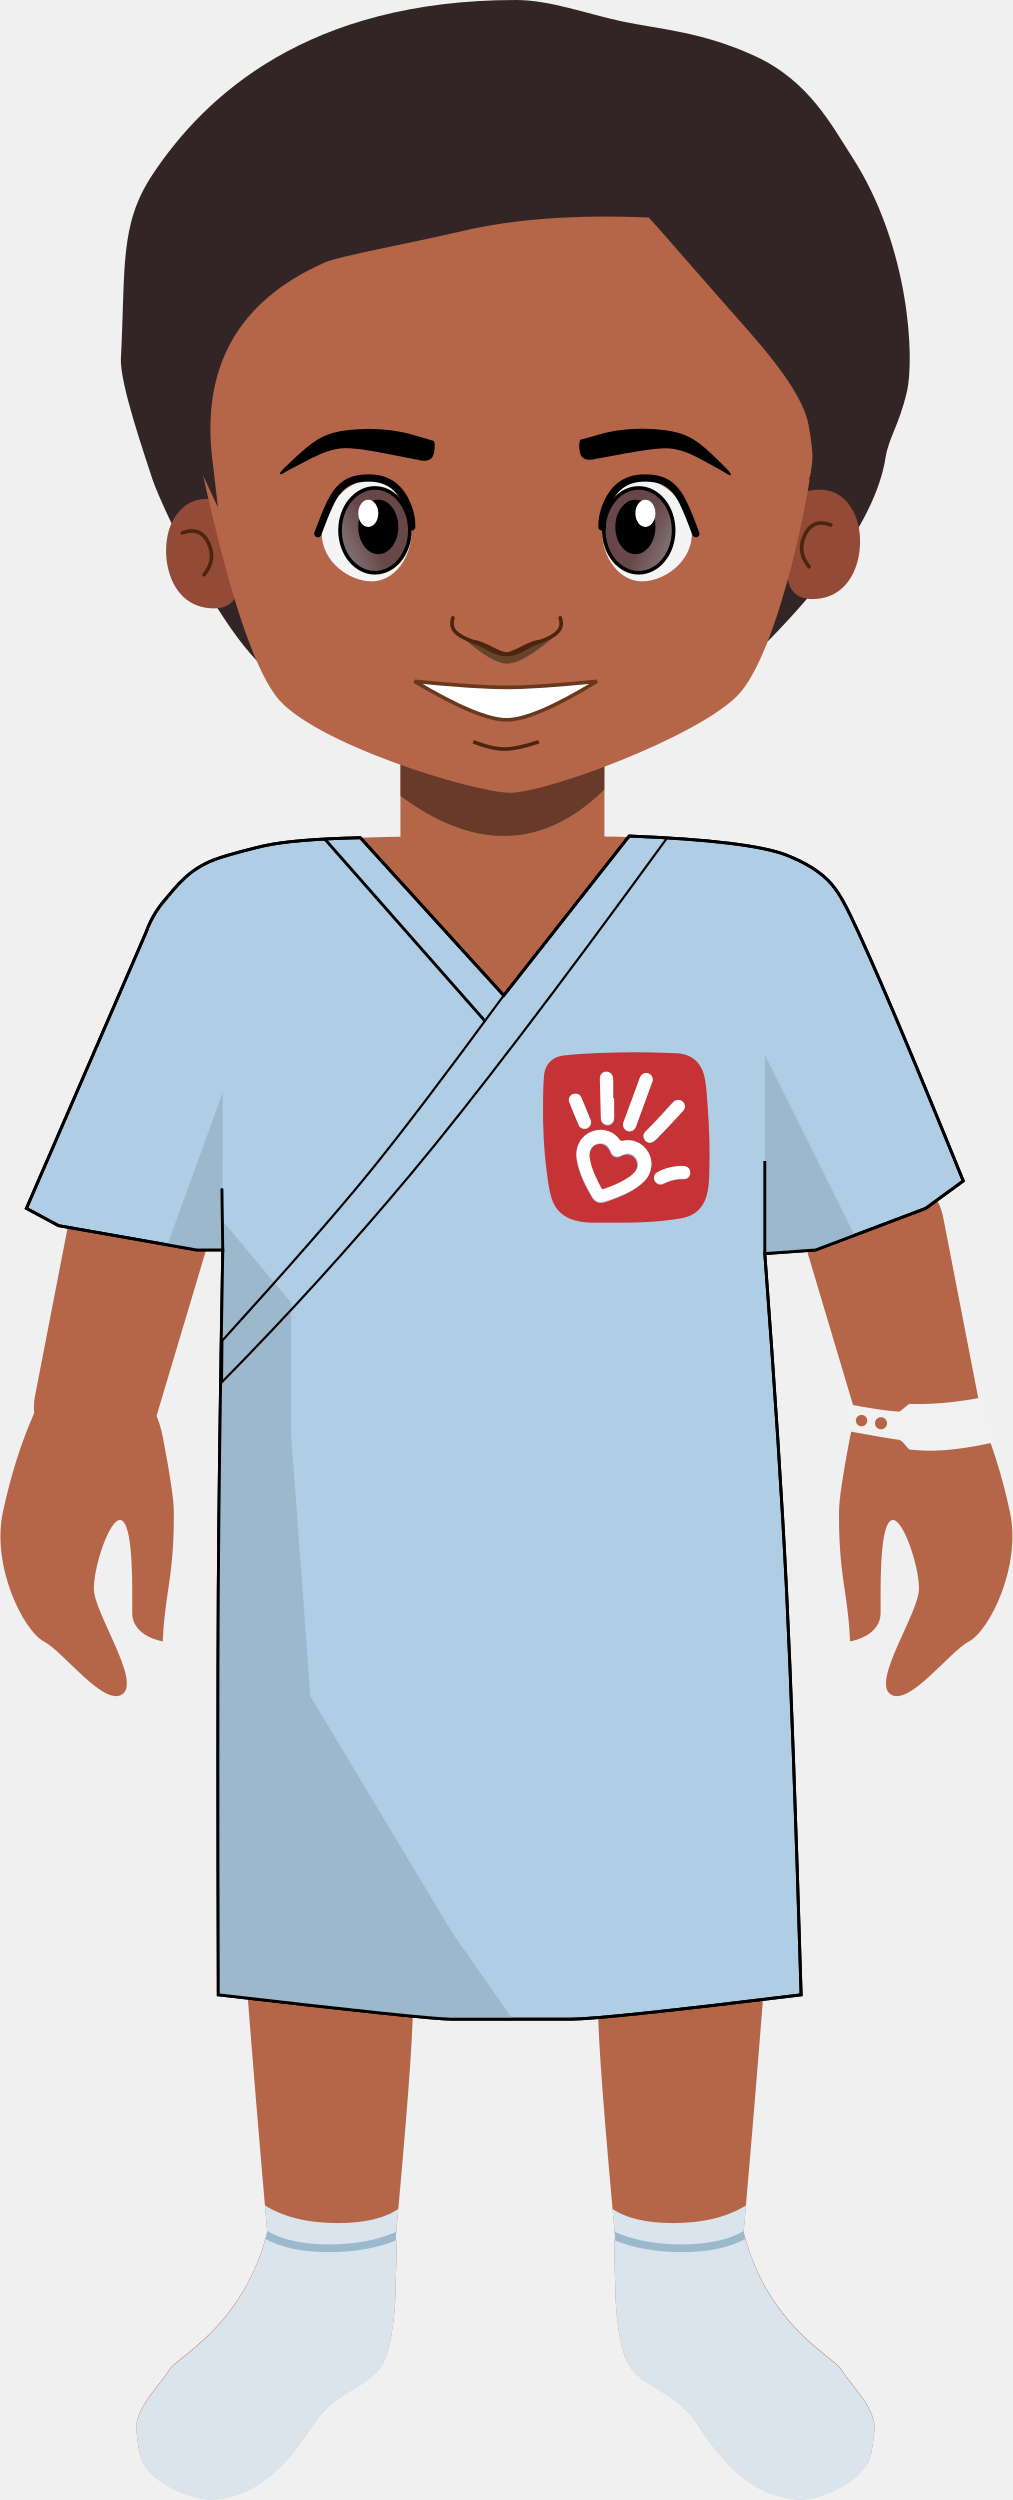
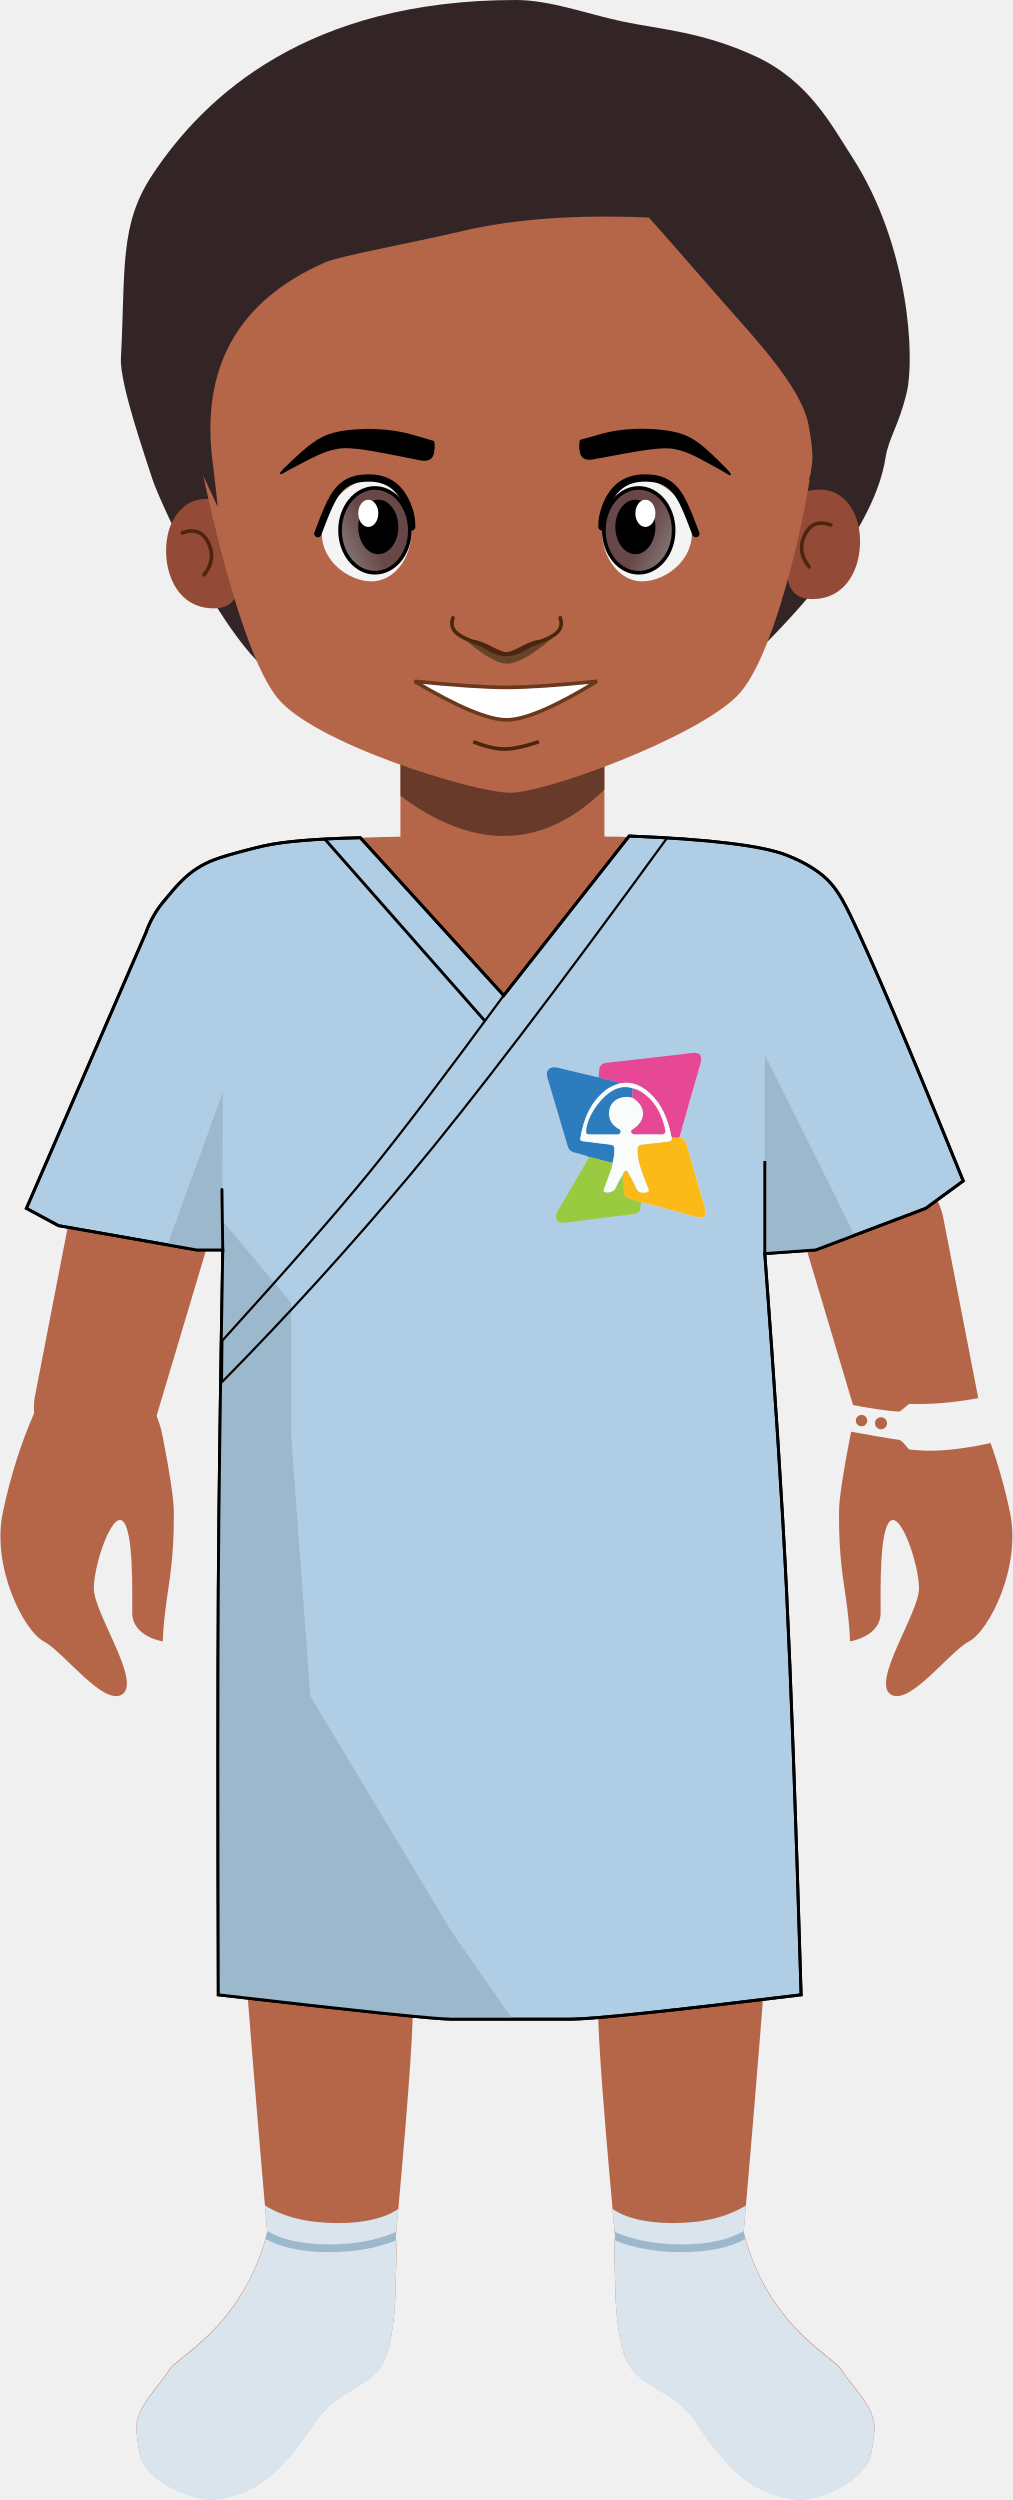
<svg xmlns="http://www.w3.org/2000/svg" xmlns:xlink="http://www.w3.org/1999/xlink" width="784px" height="1936px" viewBox="0 0 784 1936" version="1.1">
  <defs>
    <path d="M0,0 L157.973,0 L157.973,129.839 C130.214,155.295 103.682,168.023 78.377,168.023 C53.072,168.023 26.947,155.295 0,129.839 L0,0 Z" id="path-1" />
    <linearGradient x1="94.342%" y1="89.585%" x2="50%" y2="64.002%" id="linearGradient-3">
      <stop stop-color="#877A7A" offset="0%" />
      <stop stop-color="#674747" offset="100%" />
    </linearGradient>
    <linearGradient x1="94.342%" y1="89.585%" x2="50%" y2="64.002%" id="linearGradient-4">
      <stop stop-color="#877A7A" offset="0%" />
      <stop stop-color="#674747" offset="100%" />
    </linearGradient>
    <path d="M258.598,1.32 L369.627,123.476 L466.799,0 C529.049,2.471 569.665,7.405 588.648,14.8 C602.662,20.26 615.773,28.035 623.574,37.344 C629.986,44.995 634.569,54.231 638.003,61.294 C654.103,94.411 683.262,163.011 725.48,267.096 L696.412,288.343 L611.216,320.551 L571.809,323.364 C579.622,427.687 585.235,514.676 588.648,584.331 C592.061,653.987 595.822,758.334 599.932,897.372 C497.709,909.94 438.303,916.224 421.711,916.224 C396.824,916.224 347.592,916.224 329.122,916.224 C316.808,916.224 256.628,909.94 148.582,897.372 C148.167,757.511 148.167,653.164 148.582,584.331 C148.997,515.499 150.157,427.572 152.061,320.551 L131.656,320.551 L24.832,301.724 L0,288.343 L92.52,74.864 C95.786,65.645 100.529,57.377 106.751,50.059 C116.085,39.084 125.395,25.925 145.654,18.288 C157,14.011 179.881,8.51 183.676,7.658 C199.039,4.21 224.013,2.097 258.598,1.32 Z" id="path-5" />
    <path d="M152.061,198.556 L151.732,297.863 L205.001,361.47 L205.001,463.41 L219.867,666.08 L329.122,848.292 L376.482,916.224 L329.122,916.224 C316.808,916.224 256.628,909.94 148.582,897.372 C148.378,828.84 148.275,768.835 148.271,717.357 L148.271,711.096 C148.275,660.314 148.378,618.059 148.582,584.331 C148.997,515.499 150.157,427.572 152.061,320.551 L131.656,320.551 L109.217,316.596 L152.061,198.556 Z" id="path-7" />
    <path d="M571.809,169.339 L641.396,309.141 L611.216,320.551 L571.809,323.364 L571.809,169.339 Z" id="path-9" />
    <path d="M258.598,1.32 L369.627,123.476 L466.799,0 C529.049,2.471 569.665,7.405 588.648,14.8 C602.662,20.26 615.773,28.035 623.574,37.344 C629.986,44.995 634.569,54.231 638.003,61.294 C654.103,94.411 683.262,163.011 725.48,267.096 L696.412,288.343 L611.216,320.551 L571.809,323.364 C579.622,427.687 585.235,514.676 588.648,584.331 C592.061,653.987 595.822,758.334 599.932,897.372 C497.709,909.94 438.303,916.224 421.711,916.224 C396.824,916.224 347.592,916.224 329.122,916.224 C316.808,916.224 256.628,909.94 148.582,897.372 C148.167,757.511 148.167,653.164 148.582,584.331 C148.997,515.499 150.157,427.572 152.061,320.551 L131.656,320.551 L24.832,301.724 L0,288.343 L92.52,74.864 C95.786,65.645 100.529,57.377 106.751,50.059 C116.085,39.084 125.395,25.925 145.654,18.288 C157,14.011 179.881,8.51 183.676,7.658 C199.039,4.21 224.013,2.097 258.598,1.32 Z" id="path-11" />
  </defs>
  <g id="Teammates_Atlanta_Characters_Child3_BodyFull_Sensory_Hearing_Neutral" stroke="none" stroke-width="1" fill="none" fill-rule="evenodd">
    <g id="Child_6-Copy-2" transform="translate(-94, 0)">
      <g id="Body" transform="translate(94.3406, 0)">
        <g id="Neck" transform="translate(309.7419, 568.3304)">
          <mask id="mask-2" fill="white">
            <use xlink:href="#path-1" />
          </mask>
          <use id="Rectangle" fill="#B56649" xlink:href="#path-1" />
          <path d="M-31.03,-33.871 L172.077,-33.871 L175.271,23.859 C145.821,60.676 114.078,79.084 80.042,79.084 C46.007,79.084 9.923,60.676 -28.209,23.859 L-31.03,-33.871 Z" id="Rectangle" fill="#000000" opacity="0.43" style="mix-blend-mode: multiply;" mask="url(#mask-2)" />
        </g>
        <g id="Head" transform="translate(93.25117, 0)">
          <g>
            <path d="M305.977,0 C144.47,0 64.805,74.403 24.465,135.273 C-1.291,174.138 3.708,207.484 0.039,277.389 C-0.993,297.052 18.915,353.619 24.465,371.162 C30.016,388.706 103.823,553.556 146.72,527.678 C176.955,509.439 219.07,402.708 273.065,207.484 L298.364,160.475 L431.917,228.024 L443.813,554.779 L443.813,550.374 C534.614,470.939 584.073,405.597 592.19,354.348 C594.657,338.773 602.492,329.725 608.664,303.557 C614.836,277.389 610.696,190.176 566.18,121.398 C550.309,96.878 532.797,62.743 491.47,43.602 C450.143,24.46 416.962,22.682 388.547,16.666 C360.856,10.804 332.553,0 305.977,0 Z" id="Hair" fill="#332525" />
            <g transform="translate(35.04494, 130.6799)">
              <g id="Ear_L" transform="translate(0, 255.6851)">
                <path d="M41.255,1.273 C25.099,-2.636 13.127,2.458 5.337,16.556 C-6.347,37.702 -0.159,84.761 37.037,84.761 C61.834,84.761 63.24,56.932 41.255,1.273 Z" id="Path-2" fill="#934A37" />
                <path d="M18.345,58.692 C12.02,50.843 10.909,42.625 15.014,34.038 C19.119,25.451 25.833,22.865 35.158,26.279" id="Path-8-Copy" stroke="#4C250F" stroke-width="2.832" stroke-linecap="round" transform="translate(23.87469, 41.7572) scale(-1, 1) translate(-23.87469, -41.7572) " />
              </g>
              <g id="Ear_R" transform="translate(480.6477, 248.491)">
                <path d="M41.255,1.273 C25.099,-2.636 13.127,2.458 5.337,16.556 C-6.347,37.702 -0.159,84.761 37.037,84.761 C61.834,84.761 63.24,56.932 41.255,1.273 Z" id="Path-2-Copy" fill="#934A37" transform="translate(28.37628, 42.38057) scale(-1, 1) translate(-28.37628, -42.38057) " />
                <path d="M17.256,59.752 C10.931,51.903 9.821,43.685 13.926,35.098 C18.03,26.511 24.745,23.925 34.07,27.339" id="Path-8" stroke="#4C250F" stroke-width="2.832" stroke-linecap="round" />
              </g>
              <g transform="translate(25.61771, 0)" fill="#B56649" id="Path">
                <path d="M2.228,233.71 C22.403,326.351 41.532,384.655 59.615,408.624 C86.739,444.576 212.93,483.24 240.809,483.24 C268.689,483.24 383.226,441.03 416.244,408.624 C449.261,376.217 476.302,237.533 476.302,209.537 C476.302,181.541 479.402,0 228.42,0 C61.099,0 -14.298,77.903 2.228,233.71 Z" />
              </g>
            </g>
          </g>
          <g id="LowerLip" transform="translate(272.8831, 574.4051)" stroke="#4C250F" stroke-width="2.824">
            <path d="M0,0 C9.517,3.763 17.559,5.645 24.127,5.645 C30.695,5.645 39.596,3.763 50.829,0" id="Path-4" />
          </g>
          <g id="Expressions" transform="translate(113.4393, 307.0543)">
            <g id="NeutralExpression" transform="translate(5.593079, 13.87788)">
              <g id="Mouth_Neutral" transform="translate(108.365, 206.6812)" fill="#FFFFFF" stroke="#69381D" stroke-width="2.823">
                <path d="M0,0 C31.626,3.134 55.394,4.702 71.302,4.702 C87.21,4.702 110.537,3.134 141.283,0 C108.734,19.905 85.407,29.857 71.302,29.857 C57.197,29.857 33.43,19.905 0,0 Z" id="Path-3" />
              </g>
              <g id="Eyebrows_Neutral" fill="#000000">
                <g id="Brow-L" transform="translate(62.99841, 28.14009) rotate(-10) translate(-62.99841, -28.14009) translate(2.024912, 11.13657)">
                  <path d="M0.234,19.995 C-0.347,21.904 0.155,24.963 1.742,29.173 C4.123,35.488 9.899,34.216 12.916,33.047 C47.278,19.74 63.42,13.087 74.724,13.087 C86.322,13.087 94.531,16.367 115.054,22.784 C117.849,23.658 120.922,25.336 121.797,24.621 C122.672,23.906 119.538,21.544 117.223,19.995 C96.728,6.283 87.951,1.328 75.433,0.224 C62.915,-0.88 37.603,1.963 16.779,11.823 C14.999,12.665 9.484,15.389 0.234,19.995 Z" id="Path-5-Copy-3" transform="translate(60.9735, 17.00352) scale(-1, 1) translate(-60.9735, -17.00352) " />
                </g>
                <g id="Brow-R" transform="translate(295.8972, 28.14009) rotate(11) translate(-295.8972, -28.14009) translate(235.9233, 11.13657)">
                  <path d="M0.23,19.995 C-0.342,21.904 0.153,24.963 1.714,29.173 C4.055,35.488 9.737,34.216 12.704,33.047 C46.502,19.74 62.38,13.087 73.499,13.087 C84.906,13.087 92.982,16.367 113.168,22.784 C115.917,23.658 118.94,25.336 119.8,24.621 C120.661,23.906 117.579,21.544 115.301,19.995 C95.142,6.283 86.509,1.328 74.196,0.224 C61.883,-0.88 36.987,1.963 16.504,11.823 C14.753,12.665 9.328,15.389 0.23,19.995 Z" id="Path-5-Copy-3" />
                </g>
              </g>
              <g id="Eyes" transform="translate(33.51457, 49.22841)">
                <g id="Eye_L" transform="translate(36.33618, 40.02709) scale(-1, 1) translate(-36.33618, -40.02709) translate(0, 0)">
                  <g id="Group-2" transform="translate(0.006111, 1.023379)">
                    <path d="M31.03,79.031 C48.168,79.031 69.577,63.918 69.577,42.094 C69.577,20.271 48.168,0 31.03,0 C13.893,0 0,17.692 0,39.515 C0,61.339 13.893,79.031 31.03,79.031 Z" id="Oval" fill="#F4F4F4" />
                    <ellipse id="Oval" stroke="#000000" stroke-width="2.823" fill="url(#linearGradient-3)" cx="28.444" cy="39.515" rx="27.033" ry="32.835" />
                    <ellipse id="Oval" fill="#000000" cx="25.859" cy="36.881" rx="15.515" ry="21.075" />
                    <ellipse id="Oval" fill="#FFFFFF" cx="33.616" cy="26.344" rx="7.758" ry="10.537" />
                  </g>
                  <path d="M0.006,37.904 C-0.079,33.026 0.689,28.283 2.309,23.676 C8.035,7.395 18.347,0 33.081,0 C47.815,0 56.307,4.983 63.666,20.843 C66.357,26.643 69.359,34.068 72.672,43.118" id="Path-17" stroke="#000000" stroke-width="5.646" stroke-linecap="round" />
                </g>
                <g id="Group-7-Copy-3" transform="translate(220.0331, 0)">
                  <g id="Group-2" transform="translate(0.006111, 1.023379)">
                    <path d="M31.03,79.031 C48.168,79.031 69.577,63.918 69.577,42.094 C69.577,20.271 48.168,0 31.03,0 C13.893,0 0,17.692 0,39.515 C0,61.339 13.893,79.031 31.03,79.031 Z" id="Oval" fill="#F4F4F4" />
                    <ellipse id="Oval" stroke="#000000" stroke-width="2.823" fill="url(#linearGradient-4)" cx="28.444" cy="39.515" rx="27.033" ry="32.835" />
                    <ellipse id="Oval" fill="#000000" cx="25.859" cy="36.881" rx="15.515" ry="21.075" />
                    <ellipse id="Oval" fill="#FFFFFF" cx="33.616" cy="26.344" rx="7.758" ry="10.537" />
                  </g>
                  <path d="M0.006,37.904 C-0.079,33.026 0.689,28.283 2.309,23.676 C8.035,7.395 18.347,0 33.081,0 C47.815,0 56.307,4.983 63.666,20.843 C66.357,26.643 69.359,34.068 72.672,43.118" id="Path-17" stroke="#000000" stroke-width="5.646" stroke-linecap="round" />
                </g>
              </g>
            </g>
          </g>
          <g id="Nose" transform="translate(256.3853, 478.4386)">
            <path d="M5.642,12.897 C22.3,27.95 34.655,35.477 42.706,35.477 C50.757,35.477 62.851,28.543 78.986,14.675 L66.113,19.15 L47.629,28.106 L39.581,28.106 L22.323,19.15 L5.642,12.897 Z" id="Path-9" fill="#664429" />
            <path d="M0.761,0 C-2.491,9.879 4.801,14.528 20.311,19.915 C25.516,21.722 32.852,27.972 40.845,28.221 C48.192,28.449 58.153,19.743 67.703,18.338" id="Path-6" stroke="#4C250F" stroke-width="2.832" stroke-linecap="round" />
            <path d="M17.689,0 C14.429,9.879 21.737,14.528 37.282,19.915 C42.498,21.722 49.851,27.972 57.862,28.221 C65.225,28.449 75.058,19.893 84.628,18.488" id="Path-6-Copy" stroke="#4C250F" stroke-width="2.832" stroke-linecap="round" transform="translate(50.77688, 14.1126) scale(-1, 1) translate(-50.77688, -14.1126) " />
          </g>
          <path d="M75.143,392.869 L71.65,362.105 C60.602,286.337 89.463,233.351 158.234,203.147 C169.405,198.24 223.197,188.592 264.587,178.883 C304.424,169.538 352.446,166.064 408.653,168.461 C404.184,162.877 423.332,184.602 466.099,233.636 C489.703,260.7 527.011,299.505 532.558,329.09 C536.714,351.258 536.714,365.283 532.558,371.162 L538.284,371.162 L566.18,307.683 L452.11,101.378 L138.921,74.403 L50.481,216.323 L39.389,315.938 L75.143,392.869 Z" id="BANGS" fill="#332525" />
        </g>
        <g transform="translate(0, 647.3626)">
          <g transform="translate(138.1371, 0)" fill="#B56649" id="Combined-Shape">
            <path d="M258.581,0 C353.697,0.078 377.976,1.421 402.311,3.551 L404.101,3.709 C408.58,4.107 413.121,4.532 418.162,4.979 C452.107,7.994 474.213,14.761 485.346,20.896 C520.119,40.06 511.226,92.832 491.677,138.931 C472.128,185.029 454.546,185.029 454.546,210.364 L454.546,376.52 C454.546,407.33 458.295,471.477 465.793,568.96 L466.021,571.924 C467.79,594.843 452.061,615.434 429.483,619.754 C350.95,634.78 293.982,642.844 258.579,643.944 L258.581,644.073 L258.303,644.074 C257.051,644.074 255.766,644.064 254.448,644.042 C253.127,644.064 251.843,644.074 250.591,644.074 L250.313,644.073 L250.315,643.944 C214.912,642.844 157.944,634.78 79.411,619.754 C56.833,615.434 41.103,594.843 42.872,571.924 L43.101,568.96 C50.598,471.477 54.347,407.33 54.347,376.52 L54.347,210.364 C54.347,185.029 36.766,185.029 17.217,138.931 C-2.333,92.832 -11.225,40.06 23.548,20.896 C34.681,14.761 56.787,7.994 90.732,4.979 C123.878,2.035 135.39,0.093 250.306,0.004 L258.581,0 Z" />
          </g>
          <g id="Leg-R" transform="translate(422.125, 406.4536)" fill="#B56649">
            <path d="M170.757,31.954 C172.945,52.887 187.525,164.701 186.593,195.717 C184.585,262.573 179.068,354.994 170.044,472.981 C169.777,457.913 161.758,509.823 115.008,509.823 C83.287,509.823 60.342,491.505 46.172,454.871 L46.524,455.771 L46.564,455.592 C48.288,447.854 49.409,440.275 48.148,428.121 C46.146,408.829 41.35,373.598 33.76,322.43 L0.474,93.64 C-2.772,71.335 10.927,50.052 32.574,43.77 L129.999,15.493 C137.043,13.446 143.484,9.716 148.76,4.62 C160.35,-6.56 167.682,2.551 170.757,31.954 Z" id="Combined-Shape" />
            <path d="M117.025,406.493 C163.839,406.493 169.864,454.465 170.046,472.967 C165.133,537.19 159.181,608.993 152.19,688.373 C150.341,709.362 134.223,726.283 113.348,729.149 L104.194,730.406 C80.458,733.665 58.574,717.065 55.315,693.329 C55.23,692.711 55.158,692.09 55.1,691.469 C45.468,588.504 40.652,525.027 40.652,501.036 C40.652,475.285 44.798,464.531 47.134,452.912 C62.656,421.966 85.953,406.493 117.025,406.493 Z" id="Combined-Shape" />
            <path d="M49.765,729.397 C51.436,744.159 57.779,774.23 66.317,786.386 C79.906,805.736 105.126,802.241 126.702,828.09 C161.832,870.179 186.479,875.617 206.985,875.792 C227.49,875.966 249.554,856.692 252.366,853.206 C262.519,840.624 262.74,837.907 262.562,815.615 C262.428,798.769 240.676,783.271 233.363,773.879 C228.316,767.399 225.728,767.899 206.018,754.56 C176.433,734.537 155.164,707.246 142.211,672.685 C141.529,670.866 138.916,630.557 83.659,642.188 C57.042,647.79 45.629,671.169 44.913,689.884 C44.511,700.404 49.14,723.883 49.765,729.397 Z" id="Path-9-Copy-2" transform="translate(153.7414, 757.9382) rotate(7) translate(-153.7414, -757.9382) " />
          </g>
          <g id="Leg-L" transform="translate(221.9354, 850.5455) scale(-1, 1) translate(-221.9354, -850.5455) translate(83.86837, 406.4536)" fill="#B56649">
            <path d="M170.757,31.954 C172.945,52.887 187.525,164.701 186.593,195.717 C184.585,262.573 179.068,354.994 170.044,472.981 C169.777,457.913 161.758,509.823 115.008,509.823 C83.287,509.823 60.342,491.505 46.172,454.871 L46.524,455.771 L46.564,455.592 C48.288,447.854 49.409,440.275 48.148,428.121 C46.146,408.829 41.35,373.598 33.76,322.43 L0.474,93.64 C-2.772,71.335 10.927,50.052 32.574,43.77 L129.999,15.493 C137.043,13.446 143.484,9.716 148.76,4.62 C160.35,-6.56 167.682,2.551 170.757,31.954 Z" id="Combined-Shape" />
            <path d="M117.025,406.493 C163.839,406.493 169.864,454.465 170.046,472.967 C165.133,537.19 159.181,608.993 152.19,688.373 C150.341,709.362 134.223,726.283 113.348,729.149 L104.194,730.406 C80.458,733.665 58.574,717.065 55.315,693.329 C55.23,692.711 55.158,692.09 55.1,691.469 C45.468,588.504 40.652,525.027 40.652,501.036 C40.652,475.285 44.798,464.531 47.134,452.912 C62.656,421.966 85.953,406.493 117.025,406.493 Z" id="Combined-Shape" />
            <path d="M49.765,729.397 C51.436,744.159 57.779,774.23 66.317,786.386 C79.906,805.736 105.126,802.241 126.702,828.09 C161.832,870.179 186.479,875.617 206.985,875.792 C227.49,875.966 249.554,856.692 252.366,853.206 C262.519,840.624 262.74,837.907 262.562,815.615 C262.428,798.769 240.676,783.271 233.363,773.879 C228.316,767.399 225.728,767.899 206.018,754.56 C176.433,734.537 155.164,707.246 142.211,672.685 C141.529,670.866 138.916,630.557 83.659,642.188 C57.042,647.79 45.629,671.169 44.913,689.884 C44.511,700.404 49.14,723.883 49.765,729.397 Z" id="Path-9-Copy-2" transform="translate(153.7414, 757.9382) rotate(7) translate(-153.7414, -757.9382) " />
          </g>
          <g id="Sock_Green" transform="translate(105.1493, 1060.522)">
            <g id="Sock-L" transform="translate(101.4951, 114.0134) scale(-1, 1) translate(-101.4951, -114.0134) translate(0, 0)">
              <path d="M101.525,21.065 C110.409,55.688 127.96,84.429 154.177,107.291 C162.069,114.173 166.998,117.992 170.403,120.711 L170.858,121.075 C172.567,122.447 173.877,123.542 174.995,124.641 L175.282,124.928 C176.65,126.319 177.74,127.754 178.963,129.798 C185.078,140.011 204.779,158.044 202.859,174.78 C200.319,196.927 199.769,199.597 188.158,210.848 C184.942,213.965 160.693,230.406 140.362,227.735 C120.031,225.061 96.23,216.661 66.491,170.605 C48.226,142.32 22.769,142.715 11.639,121.854 C4.646,108.749 2.015,78.129 2.155,63.274 C2.181,60.5 1.761,53.145 1.544,45.186 L1.515,44.072 C1.341,36.959 1.351,29.515 2.001,24.524 C1.307,17.023 0.64,9.746 0,2.693 C10.75,10.006 26.393,13.662 46.931,13.662 C69.853,13.662 88.662,9.108 103.36,0.001 C102.756,6.96 102.145,13.982 101.525,21.065 Z" id="Combined-Shape" fill="#DAE4EC" />
              <path d="M101.525,21.065 C101.948,22.717 102.392,24.354 102.855,25.979 C90.445,32.799 73.982,36.172 53.485,36.172 C34.053,36.172 16.799,33.141 1.739,27.062 C1.812,26.161 1.899,25.312 2.001,24.524 C1.877,23.178 1.753,21.839 1.63,20.508 C16.48,26.944 33.757,30.171 53.485,30.171 C74.031,30.171 90.075,26.671 101.64,19.76 C101.601,20.194 101.563,20.63 101.525,21.065 Z" id="Combined-Shape" fill="#9CB8CC" fill-rule="nonzero" />
            </g>
            <g id="Sock-R" transform="translate(368.8287, -0)">
              <path d="M101.525,21.065 C110.409,55.688 127.96,84.429 154.177,107.291 C162.069,114.173 166.998,117.992 170.403,120.711 L170.858,121.075 C172.567,122.447 173.877,123.542 174.995,124.641 L175.282,124.928 C176.65,126.319 177.74,127.754 178.963,129.798 C185.078,140.011 204.779,158.044 202.859,174.78 C200.319,196.927 199.769,199.597 188.158,210.848 C184.942,213.965 160.693,230.406 140.362,227.735 C120.031,225.061 96.23,216.661 66.491,170.605 C48.226,142.32 22.769,142.715 11.639,121.854 C4.646,108.749 2.015,78.129 2.155,63.274 C2.181,60.5 1.761,53.145 1.544,45.186 L1.515,44.072 C1.341,36.959 1.351,29.515 2.001,24.524 C1.307,17.023 0.64,9.746 0,2.693 C10.75,10.006 26.393,13.662 46.931,13.662 C69.853,13.662 88.662,9.108 103.36,0.001 C102.756,6.96 102.145,13.982 101.525,21.065 Z" id="Combined-Shape" fill="#DAE4EC" />
              <path d="M101.525,21.065 C101.948,22.717 102.392,24.354 102.855,25.979 C90.445,32.799 73.982,36.172 53.485,36.172 C34.053,36.172 16.799,33.141 1.739,27.062 C1.812,26.161 1.899,25.312 2.001,24.524 C1.877,23.178 1.753,21.839 1.63,20.508 C16.48,26.944 33.757,30.171 53.485,30.171 C74.031,30.171 90.075,26.671 101.64,19.76 C101.601,20.194 101.563,20.63 101.525,21.065 Z" id="Combined-Shape" fill="#9CB8CC" fill-rule="nonzero" />
            </g>
          </g>
          <g id="Arm_R" transform="translate(532.5646, 4.639196)">
            <g id="UpperArm" transform="translate(-0, 0)" fill="#FFCDA6">
              <path d="M64.056,49.985 C75.589,21.631 80.094,0.626 128.354,11.703 C142.664,14.988 153.778,28.565 161.697,52.434 L161.697,52.434 L159.592,303.573 C159.383,328.512 138.996,348.56 114.057,348.351 C112.196,348.336 110.339,348.205 108.494,347.96 L90.546,345.579 C67.828,342.564 50.97,323.011 51.334,300.096 L53.751,147.721 L53.751,147.721 C52.932,101.467 56.367,68.889 64.056,49.985 Z" id="Rectangle" transform="translate(106.1964, 181.6886) rotate(-18) translate(-106.1964, -181.6886) " />
            </g>
            <g id="LowerArm" transform="translate(77.69978, 243.6701)" fill="#B56649">
              <path d="M69.924,12.136 L88.287,11.325 C113.203,10.223 134.294,29.529 135.395,54.445 C135.436,55.378 135.449,56.312 135.432,57.246 L132.911,198.223 C132.474,222.648 112.319,242.094 87.894,241.657 C87.505,241.65 87.117,241.638 86.728,241.621 L81.16,241.374 C58.418,240.367 39.981,222.59 38.146,199.9 L26.907,60.89 C24.896,36.031 43.419,14.249 68.279,12.239 C68.826,12.195 69.375,12.16 69.924,12.136 Z" id="Rectangle-Copy-3" transform="translate(79.71142, 126.4169) rotate(-12) translate(-79.71142, -126.4169) " />
            </g>
            <g id="Hand" transform="translate(116.8256, 412.8584)" fill="#B56649">
              <path d="M8.504,48.17 C2.835,77.531 0,96.815 0,106.021 C0,119.83 0,138.055 4.252,165.383 C8.504,192.712 8.504,206.227 8.504,206.227 C8.504,206.227 32.214,202.723 32.214,184.053 C32.214,165.383 31.282,119.978 39.656,113 C48.031,106.021 61.95,146.714 61.95,165.383 C61.95,184.053 25.43,236.61 39.656,247.021 C53.883,257.432 85.229,214.362 100.713,206.227 C116.198,198.092 141.411,148.483 132.358,106.021 C126.323,77.713 118.174,52.017 107.912,28.932 C98.168,6.477 80.48,-2.907 54.847,0.78 C29.214,4.467 13.766,20.264 8.504,48.17 Z" id="Path-7" />
            </g>
            <g id="HospitalBracelet" transform="translate(121.0202, 430.0552)" fill="#F1F1F1">
              <path d="M107.096,0 L117.228,34.562 C95.748,39.436 77.875,41.693 63.607,41.333 C59.911,41.24 55.72,40.982 51.034,40.56 C48.637,40.344 45.628,33.37 42.005,32.902 C35.417,32.052 21.415,29.658 0,25.72 L1.732,5.124 C20.251,8.651 33.675,10.641 42.005,11.093 C42.958,11.145 44.475,9.876 46.027,8.495 L46.85,7.761 C48.398,6.378 49.89,5.096 50.797,5.124 C53.099,5.195 55.332,5.23 57.497,5.23 C72.689,5.23 89.223,3.487 107.096,0 Z M28.327,15.443 C25.755,15.443 23.67,17.536 23.67,20.117 C23.67,22.699 25.755,24.792 28.327,24.792 C30.9,24.792 32.985,22.699 32.985,20.117 C32.985,17.536 30.9,15.443 28.327,15.443 Z M13.248,13.656 C10.809,13.656 8.832,15.634 8.832,18.074 C8.832,20.515 10.809,22.493 13.248,22.493 C15.687,22.493 17.664,20.515 17.664,18.074 C17.664,15.634 15.687,13.656 13.248,13.656 Z" id="Combined-Shape" />
            </g>
          </g>
          <g id="Arm_L" transform="translate(125.5474, 335.3856) scale(-1, 1) translate(-125.5474, -335.3856) translate(0, 4.639196)" fill="#B56649">
            <g id="UpperArm">
              <path d="M64.056,49.985 C75.589,21.631 80.094,0.626 128.354,11.703 C142.664,14.988 153.778,28.565 161.697,52.434 L161.697,52.434 L159.592,303.573 C159.383,328.512 138.996,348.56 114.057,348.351 C112.196,348.336 110.339,348.205 108.494,347.96 L90.546,345.579 C67.828,342.564 50.97,323.011 51.334,300.096 L53.751,147.721 L53.751,147.721 C52.932,101.467 56.367,68.889 64.056,49.985 Z" id="Rectangle" transform="translate(106.1964, 181.6886) rotate(-18) translate(-106.1964, -181.6886) " />
            </g>
            <g id="LowerArm" transform="translate(77.69978, 243.6701)">
              <path d="M69.924,12.136 L88.287,11.325 C113.203,10.223 134.294,29.529 135.395,54.445 C135.436,55.378 135.449,56.312 135.432,57.246 L132.911,198.223 C132.474,222.648 112.319,242.094 87.894,241.657 C87.505,241.65 87.117,241.638 86.728,241.621 L81.16,241.374 C58.418,240.367 39.981,222.59 38.146,199.9 L26.907,60.89 C24.896,36.031 43.419,14.249 68.279,12.239 C68.826,12.195 69.375,12.16 69.924,12.136 Z" id="Rectangle-Copy-3" transform="translate(79.71142, 126.4169) rotate(-12) translate(-79.71142, -126.4169) " />
            </g>
            <g id="Hand" transform="translate(116.8256, 412.8584)">
              <path d="M8.504,48.17 C2.835,77.531 0,96.815 0,106.021 C0,119.83 0,138.055 4.252,165.383 C8.504,192.712 8.504,206.227 8.504,206.227 C8.504,206.227 32.214,202.723 32.214,184.053 C32.214,165.383 31.282,119.978 39.656,113 C48.031,106.021 61.95,146.714 61.95,165.383 C61.95,184.053 25.43,236.61 39.656,247.021 C53.883,257.432 85.229,214.362 100.713,206.227 C116.198,198.092 141.411,148.483 132.358,106.021 C126.323,77.713 118.174,52.017 107.912,28.932 C98.168,6.477 80.48,-2.907 54.847,0.78 C29.214,4.467 13.766,20.264 8.504,48.17 Z" id="Path-7" />
            </g>
          </g>
        </g>
      </g>
      <g id="Gown_Blue" transform="translate(114.4538, 647.4145)">
        <mask id="mask-6" fill="white">
          <use xlink:href="#path-5" />
        </mask>
        <use id="Path-5" stroke="#000000" stroke-width="2.258" fill="#AFCEE5" xlink:href="#path-5" />
        <mask id="mask-8" fill="white">
          <use xlink:href="#path-7" />
        </mask>
        <use id="Combined-Shape" fill="#9CB8CC" xlink:href="#path-7" />
        <mask id="mask-10" fill="white">
          <use xlink:href="#path-9" />
        </mask>
        <use id="Combined-Shape" fill="#9CB8CC" xlink:href="#path-9" />
        <mask id="mask-12" fill="white">
          <use xlink:href="#path-11" />
        </mask>
        <use id="Path-5" stroke="#000000" stroke-width="2.258" xlink:href="#path-11" />
        <g id="Group-5" mask="url(#mask-12)" stroke="#000000">
          <g transform="translate(151.4027, 2.261086)">
            <path d="M344.179,0 C259.144,116.912 193.268,203.325 146.553,259.237 C99.838,315.149 50.987,368.956 0,420.657 L0.329,388.487 C51.133,332.443 88.814,289.359 113.372,259.237 C137.93,229.114 172.88,183.107 218.224,121.215" id="Path-62" stroke-width="1.693" />
            <line x1="204.096" y1="141.444" x2="79.571" y2="1.25627133e-13" id="Path-63" stroke-width="2.258" />
          </g>
        </g>
        <g id="Group-16" mask="url(#mask-12)" stroke="#000000" stroke-width="2.258">
          <g transform="translate(143.5978, 251.6451)">
            <line x1="428.211" y1="71.719" x2="428.211" y2="0" id="Path-60" />
            <line x1="8.463" y1="70.34" x2="7.805" y2="22.095" id="Path-61" stroke-linecap="round" />
          </g>
        </g>
        <g id="Teammates_Logo_7" mask="url(#mask-12)">
-           <g transform="translate(400.0401, 167.4619)" id="PhoenixChildren's">
-             <path d="M69.739,0.002 C80.794,-0.031 91.837,0.309 102.88,0.713 C114.729,1.146 122.563,7.538 125.079,19.154 C126.701,26.64 126.906,34.293 127.507,41.888 C128.881,59.278 129.318,76.709 128.771,94.149 C128.599,99.667 128.326,105.184 126.843,110.58 C124.004,120.908 117.376,126.83 106.812,128.621 C92.98,130.964 79.038,131.834 65.042,131.956 C56.226,132.036 47.409,131.986 38.588,131.969 C33.955,131.956 29.377,131.435 24.891,130.257 C15.633,127.822 9.492,122.094 6.61,112.914 C4.544,106.332 3.821,99.499 2.926,92.711 C0.654,75.397 -0.14,57.991 0.02,40.543 C0.087,33.124 0.163,25.702 0.755,18.3 C1.473,9.275 7.366,3.392 16.313,2.437 C34.073,0.536 51.899,0.204 69.739,0.002 Z M44.229,60.375 C43.318,60.468 42.188,60.485 41.1,60.712 C30.154,63.012 24.092,72.458 26.159,83.892 C28.045,94.322 32.695,103.607 38.042,112.594 C40.168,116.169 43.587,117.426 47.581,116.198 C50.249,115.378 52.903,114.483 55.503,113.461 C63.728,110.227 71.73,106.614 78.16,100.251 C84.041,94.435 85.461,85.751 81.596,78.45 C77.627,70.956 69.684,67.125 61.548,68.904 C60.3,69.177 59.7,68.849 58.99,67.886 C55.386,63.012 50.48,60.59 44.234,60.375 L44.229,60.375 Z M62.056,55.821 C61.922,58.559 63.669,60.834 66.034,61.313 C68.646,61.843 70.94,60.439 71.998,57.541 C76.157,46.136 80.29,34.722 84.423,23.309 C85.301,20.891 84.398,18.418 82.226,17.16 C79.4,15.525 76.161,16.803 74.876,20.277 C70.65,31.732 66.508,43.217 62.342,54.694 C62.178,55.148 62.102,55.636 62.056,55.825 L62.056,55.821 Z M104.934,36.762 C102.708,36.775 101.435,37.679 100.305,38.903 C93.299,46.498 86.486,54.273 79.106,61.524 C77.43,63.168 77.278,65.523 78.459,67.516 C80.294,70.612 83.886,70.919 86.788,68.013 C90.539,64.261 94.164,60.375 97.789,56.498 C101.317,52.722 104.808,48.911 108.248,45.059 C109.676,43.461 109.979,41.535 109,39.592 C108.084,37.767 106.522,36.812 104.934,36.762 Z M55.188,36.203 C54.945,36.203 54.697,36.203 54.453,36.203 C54.453,31.173 54.516,26.139 54.432,21.109 C54.373,17.703 52.126,15.436 49.165,15.533 C46.262,15.625 44.339,17.863 44.402,21.261 C44.486,25.941 44.691,30.622 44.801,35.303 C44.931,40.753 45.002,46.207 45.137,51.658 C45.195,54.034 46.43,55.724 48.531,56.427 C50.614,57.12 52.382,56.553 53.844,54.972 C55.02,53.697 55.192,52.103 55.192,50.467 C55.192,45.715 55.192,40.959 55.192,36.207 L55.188,36.203 Z M106.933,88.3 C100.498,88.581 94.353,89.99 88.704,93.199 C86.2,94.62 85.352,97.467 86.633,99.86 C87.935,102.291 90.745,103.309 93.282,102.022 C98.314,99.465 103.594,98.233 109.239,98.363 C111.562,98.418 113.116,97.055 113.831,94.776 C114.393,92.968 113.705,90.688 112.155,89.511 C110.613,88.337 108.782,88.27 106.938,88.304 L106.933,88.3 Z M37.353,54.273 C37.32,54.029 37.349,53.58 37.194,53.205 C34.736,47.128 32.355,41.018 29.738,35.013 C28.705,32.641 25.596,31.825 23.236,32.889 C21.127,33.839 19.758,36.611 20.648,38.903 C22.996,44.95 25.458,50.951 28.028,56.906 C28.919,58.971 31.41,59.883 33.522,59.345 C35.778,58.769 37.366,56.742 37.353,54.273 L37.353,54.273 Z" id="Shape" fill="#C53337" fill-rule="nonzero" />
-             <path d="M44.476,60 C50.722,60.218 55.628,62.624 59.232,67.473 C59.946,68.432 60.547,68.758 61.79,68.486 C69.926,66.716 77.869,70.528 81.838,77.985 C85.703,85.249 84.283,93.89 78.403,99.677 C71.972,106.004 63.97,109.599 55.746,112.821 C53.15,113.837 50.495,114.729 47.824,115.545 C43.834,116.767 40.41,115.515 38.285,111.959 C32.938,103.016 28.288,93.777 26.402,83.4 C24.331,72.022 30.397,62.624 41.343,60.335 C42.431,60.109 43.561,60.092 44.472,60 L44.476,60 Z M36.357,79.391 C36.374,79.554 36.424,80.32 36.542,81.069 C37.865,89.459 41.713,96.865 45.665,104.23 C46.228,105.28 46.98,104.996 47.799,104.719 C52.486,103.113 57.098,101.309 61.496,99.02 C65.213,97.083 68.88,95.024 71.674,91.806 C74.198,88.898 74.269,84.684 71.959,81.596 C69.758,78.654 66.121,77.646 62.622,79.027 C61.778,79.362 60.963,79.755 60.123,80.102 C57.136,81.341 54.561,80.45 53.049,77.633 C52.558,76.717 52.188,75.734 51.684,74.826 C49.714,71.269 46.245,69.691 42.569,70.654 C38.802,71.637 36.378,74.813 36.357,79.395 L36.357,79.391 Z" id="Shape" fill="#FEFEFE" fill-rule="nonzero" />
-             <path d="M62.007,55.398 C62.054,55.208 62.131,54.72 62.297,54.266 C66.517,42.781 70.708,31.288 74.992,19.824 C76.29,16.348 79.574,15.069 82.437,16.706 C84.641,17.964 85.552,20.439 84.662,22.859 C80.476,34.28 76.29,45.702 72.078,57.115 C71.006,60.019 68.683,61.42 66.036,60.89 C63.641,60.41 61.871,58.133 62.007,55.394 L62.007,55.398 Z" id="Path" fill="#FEFEFE" fill-rule="nonzero" />
-             <path d="M105.347,37 C106.94,37.05 108.509,37.997 109.428,39.808 C110.411,41.735 110.107,43.646 108.673,45.232 C105.216,49.053 101.716,52.833 98.174,56.58 C94.536,60.427 90.897,64.278 87.131,68.004 C84.218,70.887 80.613,70.582 78.77,67.511 C77.585,65.534 77.741,63.197 79.42,61.566 C86.824,54.373 93.667,46.663 100.7,39.124 C101.834,37.91 103.112,37.008 105.347,37 L105.347,37 Z" id="Path" fill="#FEFEFE" fill-rule="nonzero" />
-             <path d="M55,35.582 C55,40.312 55,45.047 55,49.777 C55,51.406 54.824,52.992 53.626,54.261 C52.136,55.839 50.333,56.4 48.21,55.709 C46.069,55.014 44.811,53.327 44.751,50.962 C44.614,45.537 44.545,40.107 44.408,34.682 C44.293,30.023 44.087,25.364 44.002,20.704 C43.937,17.322 45.898,15.099 48.856,15.003 C51.875,14.907 54.165,17.163 54.225,20.554 C54.315,25.56 54.247,30.571 54.247,35.578 C54.495,35.578 54.747,35.578 54.996,35.578 L55,35.582 Z" id="Path" fill="#FEFEFE" fill-rule="nonzero" />
-             <path d="M106.907,88.006 C108.752,87.973 110.584,88.039 112.127,89.189 C113.678,90.343 114.371,92.577 113.804,94.349 C113.089,96.583 111.534,97.919 109.21,97.865 C103.562,97.737 98.279,98.945 93.245,101.451 C90.706,102.712 87.895,101.715 86.592,99.332 C85.31,96.991 86.159,94.201 88.664,92.804 C94.316,89.659 100.465,88.278 106.903,88.002 L106.907,88.006 Z" id="Path" fill="#FEFEFE" fill-rule="nonzero" />
-             <path d="M37,53.79 C37.013,56.248 35.423,58.274 33.165,58.849 C31.05,59.386 28.556,58.471 27.665,56.416 C25.095,50.476 22.627,44.485 20.276,38.457 C19.385,36.171 20.756,33.406 22.867,32.458 C25.226,31.397 28.342,32.211 29.376,34.577 C31.996,40.567 34.38,46.662 36.84,52.724 C36.992,53.098 36.966,53.546 37,53.79 L37,53.79 Z" id="Path" fill="#FEFEFE" fill-rule="nonzero" />
-             <path d="M36,80.122 C36.021,75.487 38.427,72.274 42.167,71.279 C45.815,70.31 49.259,71.901 51.214,75.499 C51.714,76.418 52.081,77.413 52.569,78.34 C54.07,81.193 56.622,82.09 59.59,80.837 C60.42,80.486 61.233,80.084 62.071,79.749 C65.544,78.352 69.151,79.372 71.34,82.348 C73.633,85.472 73.562,89.735 71.056,92.677 C68.284,95.932 64.644,98.014 60.954,99.974 C56.588,102.29 52.015,104.114 47.357,105.74 C46.549,106.023 45.798,106.307 45.239,105.244 C41.316,97.794 37.497,90.302 36.183,81.815 C36.067,81.053 36.017,80.283 36,80.117 L36,80.122 Z" id="Path" fill="#C53337" fill-rule="nonzero" />
+           <g transform="translate(403.0401, 167.4619)" id="VCU_Richomond">
+             <g id="CMRRoT" fill-rule="nonzero">
+               <path d="M62.993,125.667 C72.778,124.72 71.461,123.247 72.573,115.946 C73.65,116.178 74.738,116.362 75.801,116.65 C89.516,120.356 103.214,124.131 116.95,127.757 C121.154,128.866 123.915,125.868 122.72,121.701 C117.888,104.863 113.019,88.038 108.16,71.207 C107.349,68.396 105.888,66.312 102.618,66.253 C107.903,47.619 113.05,28.944 118.571,10.379 C119.866,6.029 119.568,2.76 115.911,-1.23164115e-15" id="Path" fill="#FAFBFB" />
+               <path d="M40.145,19.209 C40.287,17.379 40.46,15.552 40.561,13.721 C40.751,10.345 42.712,8.556 45.87,8.192 C63.62,6.14 81.377,4.164 99.134,2.17 C102.123,1.834 111.931,0.378 114.636,0.378 C120.566,0.482 119.866,6.036 118.574,10.386 C113.054,28.951 107.903,47.626 102.622,66.26 C100.63,66.232 98.635,66.201 96.644,66.174 C96.391,65.106 96.111,64.045 95.885,62.97 C93.416,51.11 88.893,40.242 79.864,31.832 C73.11,25.54 65.252,22.09 55.738,24.337 C55.277,22.839 53.888,23.005 52.766,22.645 C48.613,21.303 44.125,21.199 40.145,19.213 L40.145,19.209 Z" id="Path" fill="#E64895" />
+               <path d="M72.573,115.949 C69.782,115.155 67.014,114.258 64.192,113.595 C60.815,112.805 58.917,111.172 58.99,107.348 C59.062,103.486 58.557,99.61 58.304,95.742 C58.536,95.183 59.887,91.491 61.341,91.568 C62.54,91.63 67.468,100.744 68.767,104.395 C70.232,108.503 72.933,108.905 76.525,108.527 C78.468,108.322 79.282,107.719 78.478,105.754 C78.108,104.849 77.768,103.93 77.439,103.008 C74.263,94.164 70.208,85.567 70.128,75.87 C70.107,73.221 70.893,71.786 73.751,71.492 C80.2,70.829 86.631,69.966 93.063,69.141 C94.833,68.912 96.928,68.947 96.637,66.177 C98.628,66.205 100.623,66.236 102.615,66.264 C105.888,66.323 107.346,68.406 108.156,71.218 C113.012,88.049 117.882,104.873 122.716,121.711 C123.911,125.878 121.151,128.877 116.946,127.768 C103.211,124.141 89.513,120.366 75.798,116.66 C74.734,116.372 73.647,116.189 72.57,115.956 L72.573,115.949 Z" id="Path" fill="#FBBA17" />
+               <path d="M50.778,85.778 C44.783,84.222 38.784,82.665 32.789,81.108 C29.1,79.378 25.083,78.716 21.211,77.597 C18.478,76.806 16.895,75.232 16.078,72.441 C10.914,54.778 5.619,37.153 0.399,19.504 C-1.236,13.971 2.301,10.553 8.258,11.943 C17.699,14.148 27.116,16.446 36.543,18.7 C37.728,18.984 38.878,19.507 40.145,19.206 C44.121,21.189 48.61,21.296 52.766,22.634 C53.888,22.995 55.277,22.829 55.738,24.326 C52.066,25.422 48.617,26.982 45.593,29.353 C33.572,38.786 28.387,51.845 25.959,66.378 C25.589,68.59 26.974,68.76 28.508,68.954 C35.31,69.803 42.106,70.729 48.922,71.481 C51.363,71.752 52.399,72.857 52.316,75.277 C52.191,78.838 51.924,82.367 50.781,85.771 L50.778,85.778 Z" id="Path" fill="#2C7CBE" />
+               <path d="M50.778,85.778 C51.921,82.374 52.188,78.845 52.312,75.284 C52.399,72.864 51.36,71.758 48.918,71.488 C42.106,70.736 35.31,69.81 28.505,68.961 C26.97,68.77 25.585,68.597 25.956,66.385 C28.38,51.852 33.568,38.793 45.59,29.36 C48.613,26.985 52.066,25.429 55.734,24.333 C65.248,22.087 73.107,25.536 79.86,31.828 C88.889,40.242 93.413,51.11 95.882,62.967 C96.107,64.041 96.388,65.102 96.64,66.17 C96.931,68.94 94.836,68.905 93.066,69.134 C86.635,69.959 80.203,70.822 73.754,71.485 C70.897,71.779 70.107,73.215 70.132,75.863 C70.211,85.56 74.263,94.157 77.443,103.001 C77.775,103.923 78.115,104.842 78.482,105.747 C79.285,107.712 78.468,108.316 76.528,108.52 C72.937,108.901 70.235,108.496 68.77,104.388 C67.468,100.737 65.238,97.413 63.35,93.98 C62.841,93.055 62.54,91.623 61.345,91.561 C59.89,91.484 59.662,93.1 59.021,94.071 C58.692,94.566 58.539,95.176 58.304,95.735 C55.817,98.945 54.47,102.772 52.565,106.298 C51.516,108.243 45.773,109.501 44.177,108.125 C43.016,107.123 43.92,106.073 44.256,105.126 C46.023,100.193 47.907,95.305 49.659,90.365 C50.182,88.888 50.411,87.303 50.775,85.771 L50.778,85.778 Z M66.356,28.251 C62.377,25.678 58.273,26.833 54.37,28.195 C43.207,32.092 30.822,49.53 30.482,61.337 C30.424,63.372 31.487,63.473 32.99,63.469 C39.737,63.469 46.487,63.518 53.234,63.525 C54.671,63.525 56.416,63.868 56.939,61.986 C57.473,60.062 55.699,59.587 54.508,58.821 C50.532,56.255 48.222,52.684 48.059,47.897 C47.737,38.495 55.689,32.875 66.149,35.08 C76.823,41.348 77.356,52.431 67.309,59.188 C66.325,59.85 64.895,60.325 65.421,61.906 C65.944,63.476 67.399,63.521 68.791,63.518 C75.289,63.501 81.789,63.338 88.283,63.535 C91.431,63.632 92.145,62.419 91.525,59.646 C89.222,49.322 84.57,40.287 76.587,33.232 C73.709,30.688 70.578,28.244 66.363,28.254 L66.356,28.251 Z" id="Shape" fill="#FAFBFB" />
+               <path d="M66.145,35.08 C55.686,32.875 47.734,38.495 48.056,47.897 C48.219,52.684 50.529,56.255 54.505,58.821 C55.696,59.59 57.469,60.065 56.936,61.986 C56.413,63.868 54.667,63.525 53.23,63.525 C46.483,63.518 39.733,63.466 32.986,63.469 C31.483,63.469 30.42,63.372 30.479,61.337 C30.815,49.53 43.2,32.095 54.366,28.195 C58.269,26.833 61.466,26.677 66.381,27.918 C66.311,30.195 66.211,32.802 66.142,35.08 L66.145,35.08 Z" id="Path" fill="#2C7CBE" />
+               <path d="M66.145,35.08 C66.214,32.806 66.277,30.216 66.346,27.939 C69.823,28.698 73.217,30.584 76.58,33.229 C84.951,39.819 89.215,49.318 91.518,59.642 C92.138,62.416 91.425,63.629 88.276,63.532 C81.786,63.334 75.282,63.497 68.784,63.515 C67.395,63.518 65.941,63.473 65.414,61.902 C64.888,60.322 66.318,59.847 67.302,59.185 C77.349,52.428 76.819,41.345 66.142,35.077 L66.145,35.08 Z" id="Path" fill="#E64895" />
+             </g>
+             <path d="M64.545,113.667 C61.137,112.872 59.221,111.23 59.294,107.385 C59.368,103.502 58.858,99.605 58.602,95.714 C56.093,98.942 54.733,102.791 52.81,106.336 C51.751,108.292 45.956,109.557 44.345,108.173 C43.174,107.166 44.086,106.11 44.425,105.158 C46.208,100.197 48.109,95.282 49.878,90.315 C50.406,88.83 50.636,87.236 51.003,85.696 C44.953,84.13 38.899,82.565 32.848,81 C24.973,94.543 17.217,108.159 9.142,121.587 C7.22,124.787 5.996,127.419 8.107,130.386 C8.593,130.996 9.631,131.948 11.407,132 C19.719,131.711 51.063,126.987 63.332,125.805 C73.206,124.854 71.878,123.372 73,116.031 C70.183,115.232 67.39,114.33 64.541,113.664 L64.545,113.667 Z" id="Path" fill="#9ACA40" fill-rule="nonzero" />
          </g>
        </g>
      </g>
    </g>
  </g>
</svg>
